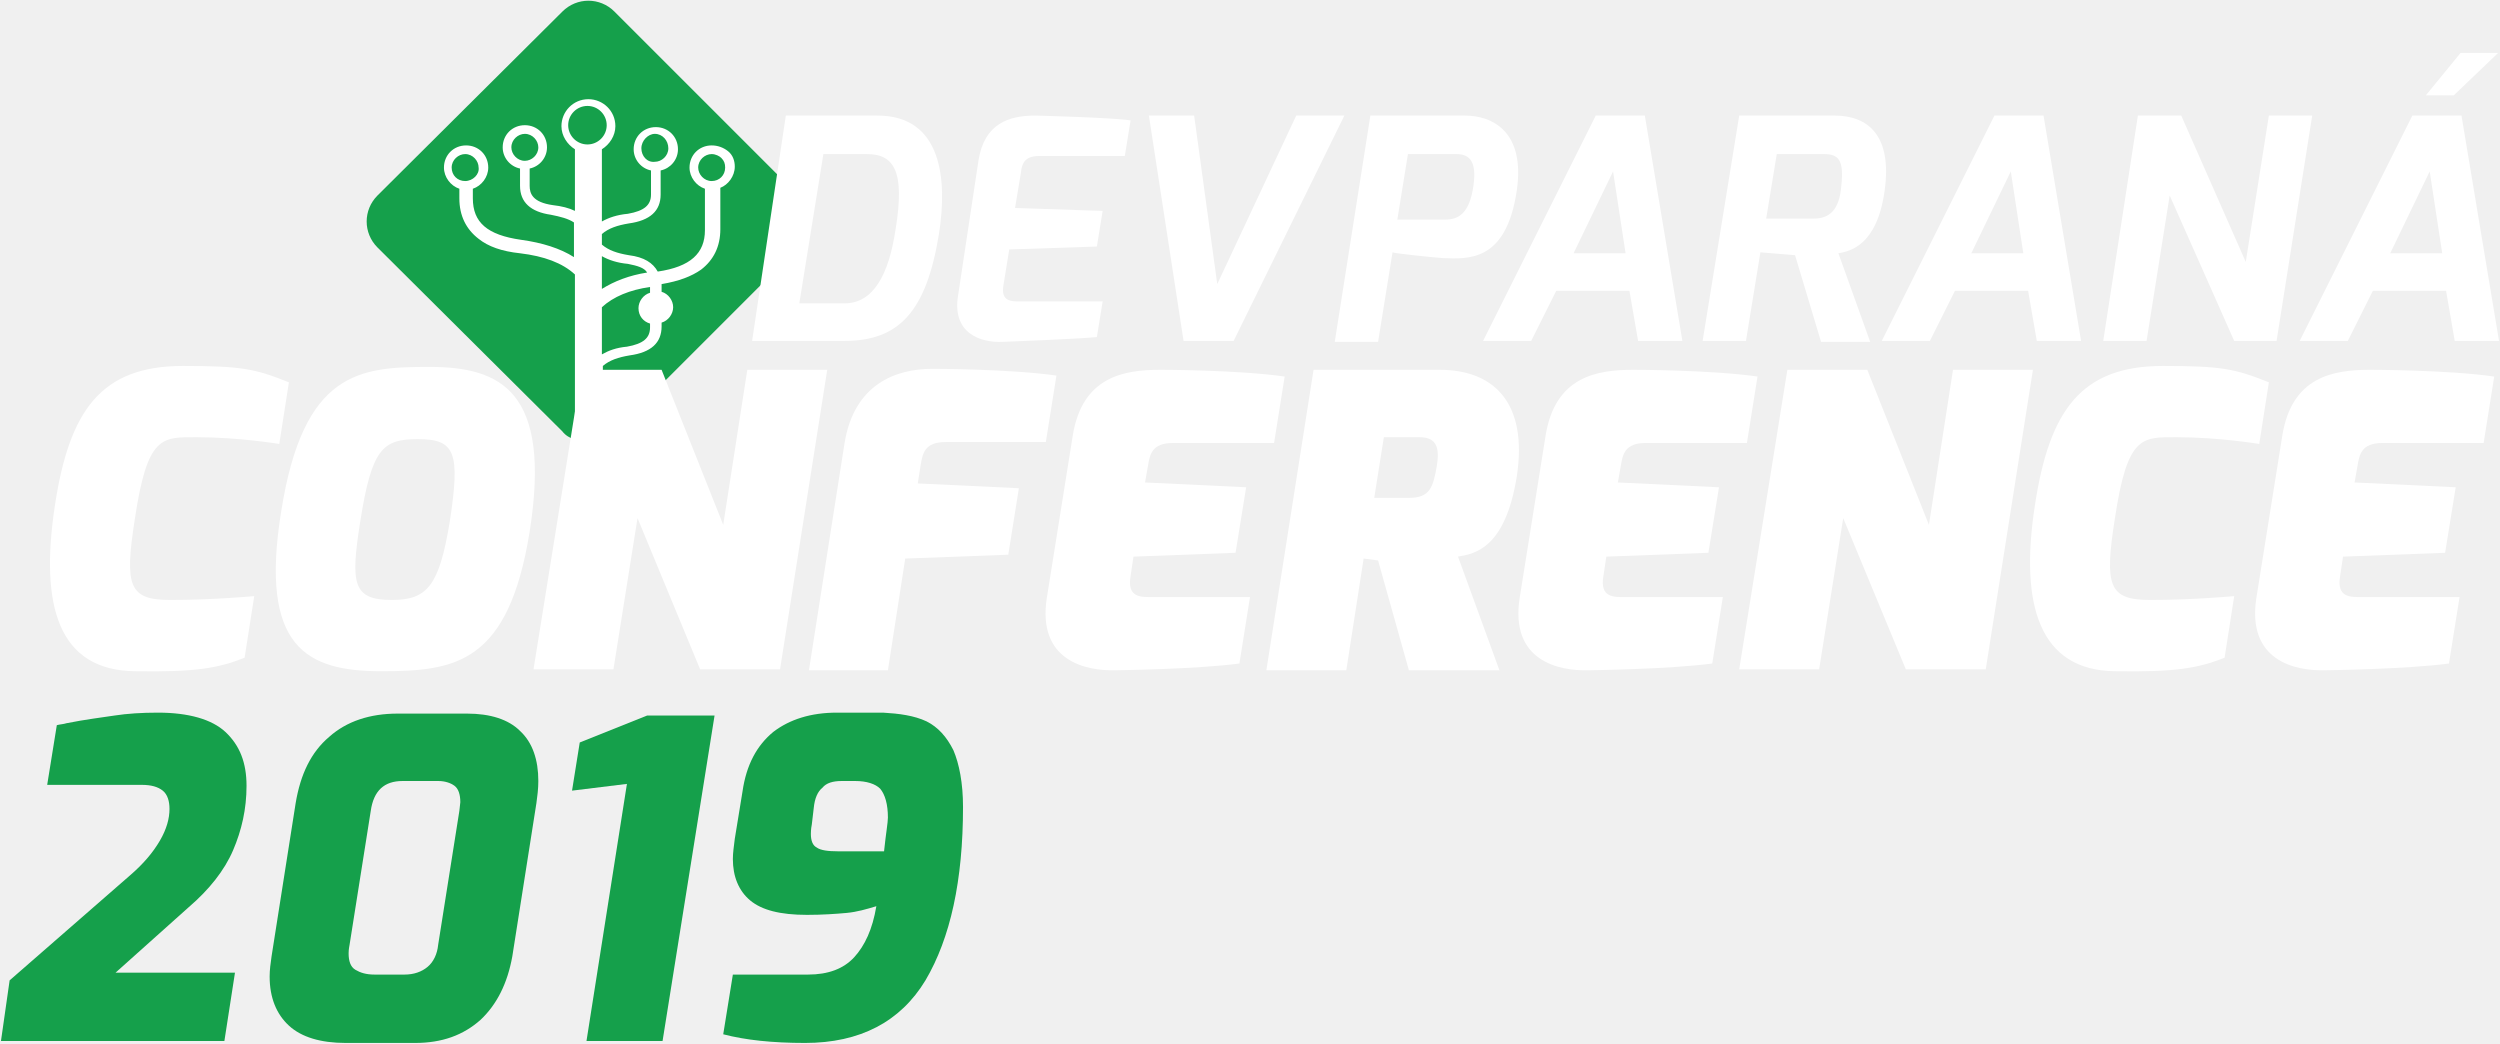
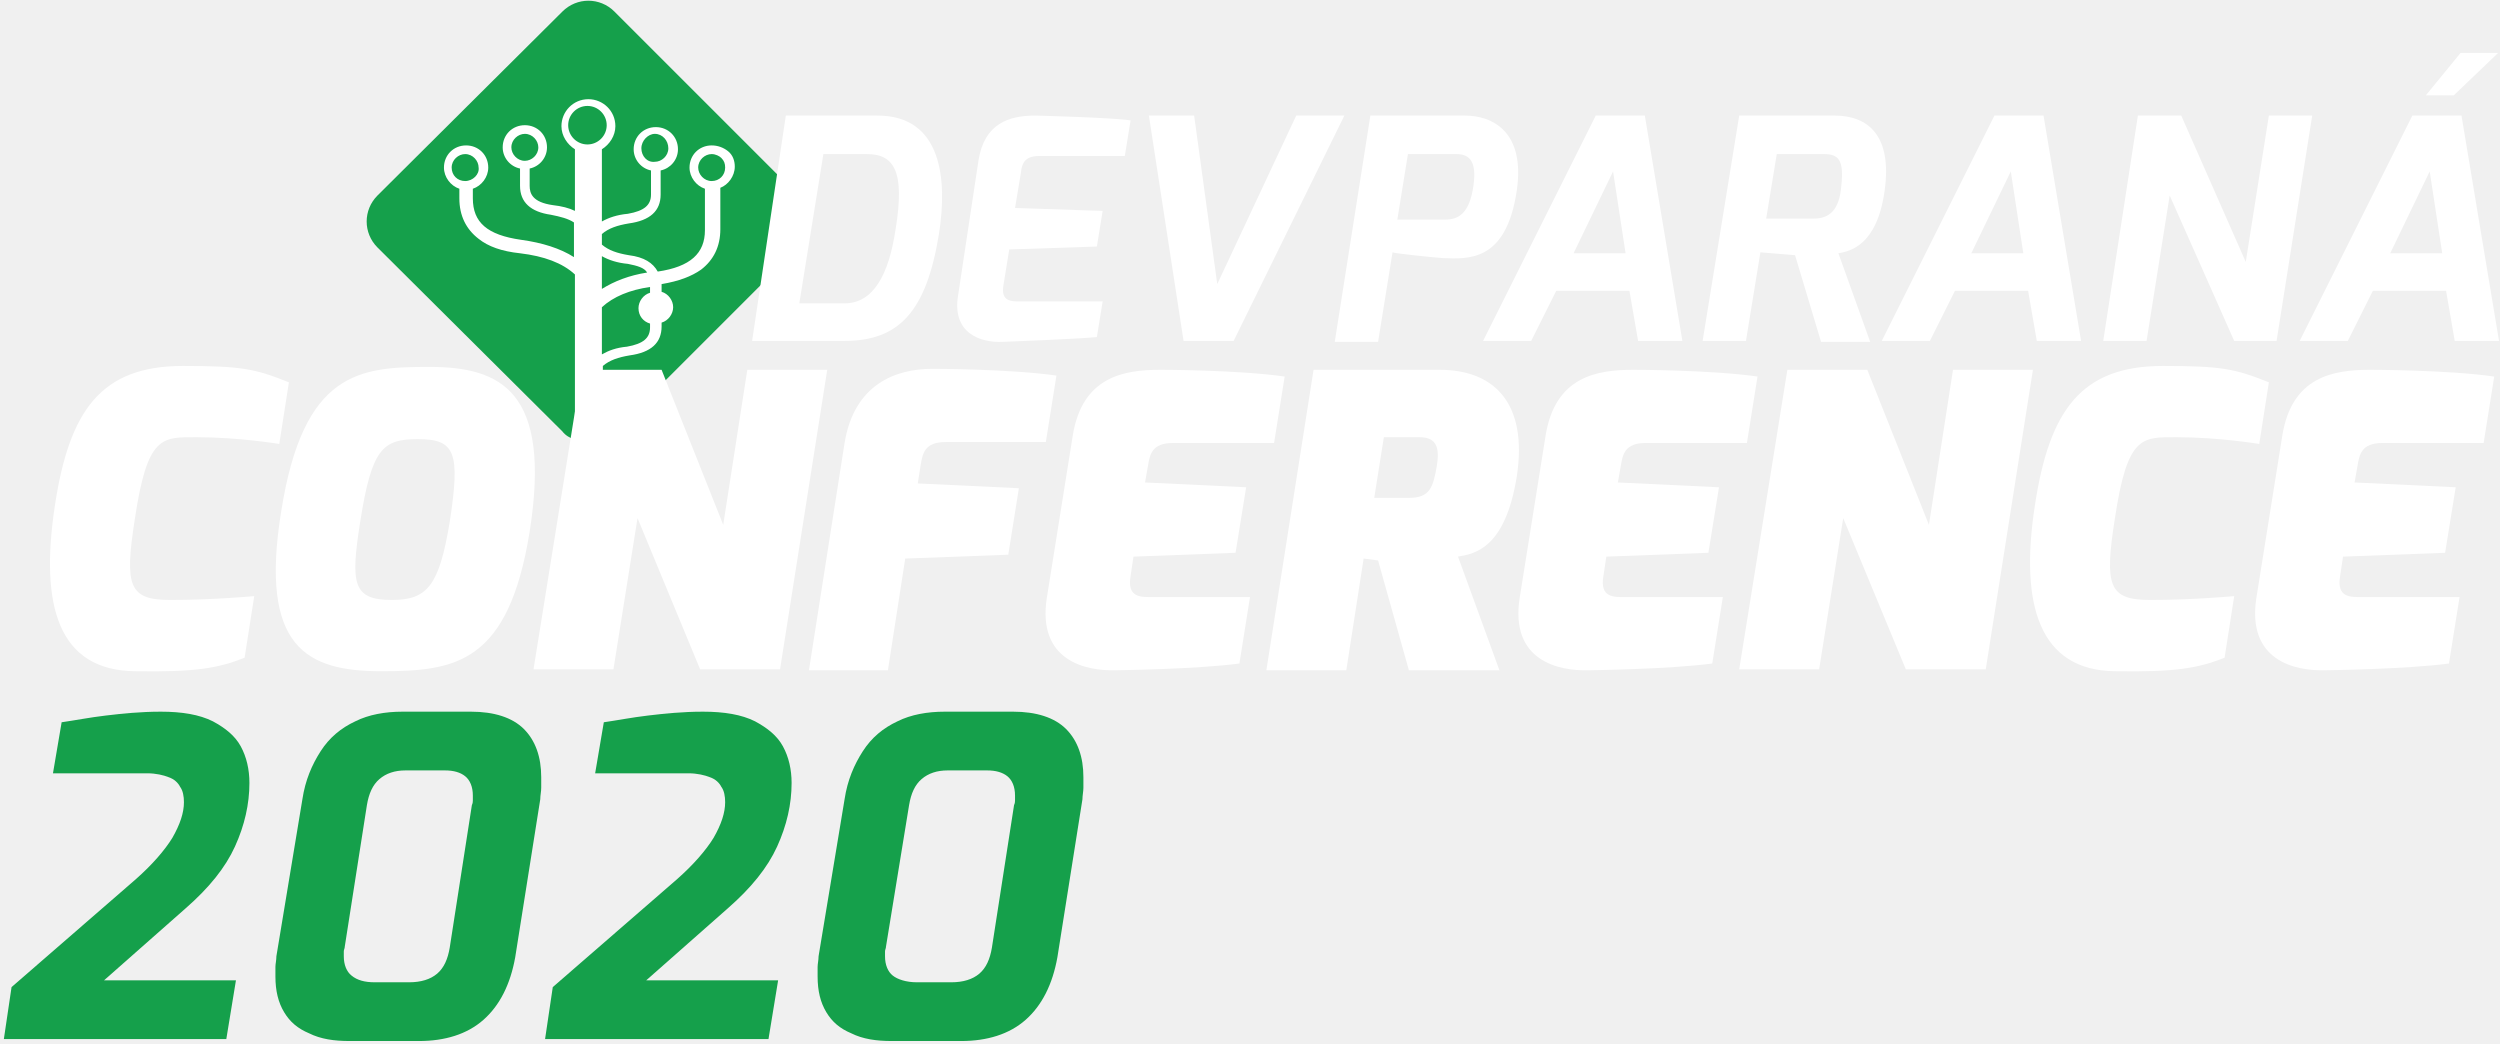
<svg xmlns="http://www.w3.org/2000/svg" version="1.1" id="Camada_1" x="0px" y="0px" viewBox="0 0 259.6 108.4" style="enable-background:new 0 0 259.6 108.4;" xml:space="preserve">
  <style type="text/css">
	.st0{fill:#15A04B;}
	.st1{fill:#FFFFFF;}
</style>
  <g>
    <g>
-       <path id="path_1_" class="st0" d="M58.4,44.8L39.2,25.7c-1.5-1.5-1.5-3.9,0-5.4L58.4,1.2c1.5-1.5,3.9-1.5,5.4,0l19.1,19.1    c1.5,1.5,1.5,3.9,0,5.4L63.8,44.8c-0.4,0.4-0.8,0.7-1.3,0.8c0,0-2.9,0-2.9,0C59.2,45.5,58.7,45.2,58.4,44.8z" />
-       <path id="branch_1_" class="st1" d="M73.9,15.1c-1.3,0-2.3,1-2.3,2.3c0,1,0.7,1.9,1.6,2.2v4.3c0,2.4-1.5,3.8-4.9,4.3    c-0.5-0.9-1.4-1.5-3-1.7h0c-1.2-0.2-2.1-0.5-2.8-1.1v-1.1c0.7-0.6,1.6-0.9,2.8-1.1h0c2.2-0.3,3.3-1.3,3.3-3v-2.5    c1-0.2,1.8-1.1,1.8-2.2c0-1.3-1-2.3-2.3-2.3s-2.3,1-2.3,2.3c0,1.1,0.8,2,1.8,2.2v2.5c0,1.1-0.7,1.7-2.4,2c-1.1,0.1-2,0.4-2.7,0.8    v-7.5c0.8-0.5,1.4-1.4,1.4-2.4c0-1.6-1.3-2.8-2.8-2.8c-1.6,0-2.8,1.3-2.8,2.8c0,1,0.6,1.9,1.4,2.4v6.4c-0.6-0.3-1.4-0.5-2.3-0.6    c-2.1-0.3-2.4-1.2-2.4-2v-1.8c1-0.2,1.8-1.1,1.8-2.2c0-1.3-1-2.3-2.3-2.3s-2.3,1-2.3,2.3c0,1.1,0.8,2,1.8,2.2v1.8    c0,1.7,1.1,2.7,3.2,3c1,0.2,1.8,0.4,2.4,0.8v3.6c-1.4-0.9-3.3-1.5-5.5-1.8c-3.5-0.5-5-1.8-5-4.3v-1c0.9-0.3,1.6-1.2,1.6-2.2    c0-1.3-1-2.3-2.3-2.3s-2.3,1-2.3,2.3c0,1,0.7,1.9,1.6,2.2v1c0,1.8,0.7,3.2,2,4.2c1,0.8,2.4,1.3,4.3,1.5h0c2.5,0.3,4.4,1,5.7,2.2    v17.2c0.9,0.4,2,0.3,2.9,0v-7.7c0.7-0.6,1.6-0.9,2.8-1.1h0c2.2-0.3,3.3-1.3,3.3-3v-0.4c0.7-0.2,1.2-0.9,1.2-1.6s-0.5-1.4-1.2-1.6    v-0.8c1.8-0.3,3.1-0.8,4.1-1.5c1.3-1,2-2.4,2-4.2v-4.3c0.8-0.3,1.5-1.2,1.5-2.2c0-0.6-0.2-1.2-0.7-1.6    C75.1,15.3,74.5,15.1,73.9,15.1z M66.6,15.4c0-0.8,0.7-1.5,1.4-1.5c0.8,0,1.4,0.7,1.4,1.5s-0.7,1.4-1.4,1.4    C67.2,16.9,66.6,16.2,66.6,15.4z M54.5,16.7c-0.8,0-1.4-0.7-1.4-1.4c0-0.8,0.7-1.4,1.4-1.4c0.8,0,1.4,0.7,1.4,1.4    C55.9,16.1,55.2,16.7,54.5,16.7z M48.3,18.8c-0.8,0-1.4-0.6-1.4-1.4c0-0.8,0.7-1.4,1.4-1.4c0.8,0,1.4,0.7,1.4,1.4    C49.8,18.1,49.1,18.8,48.3,18.8z M61,15c-1.1,0-2-0.9-2-2c0-1.1,0.9-2,2-2c1.1,0,2,0.9,2,2S62.1,15,61,15z M62.5,26.6    c0.7,0.4,1.6,0.7,2.7,0.8c1,0.2,1.7,0.4,2,0.9c-1.9,0.3-3.4,0.9-4.7,1.7V26.6z M67.5,30.4c-0.7,0.2-1.2,0.9-1.2,1.6    c0,0.8,0.5,1.4,1.2,1.6v0.4c0,1.1-0.7,1.7-2.4,2c-1.1,0.1-1.9,0.4-2.6,0.8v-4.9c1.2-1.1,2.9-1.8,5-2.1V30.4z M73.9,18.8    c-0.8,0-1.4-0.7-1.4-1.4c0-0.8,0.7-1.4,1.4-1.4c0.4,0,0.8,0.2,1,0.4c0.3,0.3,0.4,0.6,0.4,1C75.3,18.2,74.7,18.8,73.9,18.8z" />
+       <path id="path_1_" class="st0" d="M58.4,44.8L39.2,25.7c-1.5-1.5-1.5-3.9,0-5.4L58.4,1.2c1.5-1.5,3.9-1.5,5.4,0l19.1,19.1    c1.5,1.5,1.5,3.9,0,5.4L63.8,44.8c-0.4,0.4-0.8,0.7-1.3,0.8h-2.9C59.2,45.5,58.7,45.2,58.4,44.8z" />
+       <path id="branch_1_" class="st1" d="M73.9,15.1c-1.3,0-2.3,1-2.3,2.3c0,1,0.7,1.9,1.6,2.2v4.3c0,2.4-1.5,3.8-4.9,4.3    c-0.5-0.9-1.4-1.5-3-1.7l0,0c-1.2-0.2-2.1-0.5-2.8-1.1v-1.1c0.7-0.6,1.6-0.9,2.8-1.1l0,0c2.2-0.3,3.3-1.3,3.3-3v-2.5    c1-0.2,1.8-1.1,1.8-2.2c0-1.3-1-2.3-2.3-2.3s-2.3,1-2.3,2.3c0,1.1,0.8,2,1.8,2.2v2.5c0,1.1-0.7,1.7-2.4,2c-1.1,0.1-2,0.4-2.7,0.8    v-7.5c0.8-0.5,1.4-1.4,1.4-2.4c0-1.6-1.3-2.8-2.8-2.8c-1.6,0-2.8,1.3-2.8,2.8c0,1,0.6,1.9,1.4,2.4v6.4c-0.6-0.3-1.4-0.5-2.3-0.6    c-2.1-0.3-2.4-1.2-2.4-2v-1.8c1-0.2,1.8-1.1,1.8-2.2c0-1.3-1-2.3-2.3-2.3s-2.3,1-2.3,2.3c0,1.1,0.8,2,1.8,2.2v1.8    c0,1.7,1.1,2.7,3.2,3c1,0.2,1.8,0.4,2.4,0.8v3.6c-1.4-0.9-3.3-1.5-5.5-1.8c-3.5-0.5-5-1.8-5-4.3v-1c0.9-0.3,1.6-1.2,1.6-2.2    c0-1.3-1-2.3-2.3-2.3s-2.3,1-2.3,2.3c0,1,0.7,1.9,1.6,2.2v1c0,1.8,0.7,3.2,2,4.2c1,0.8,2.4,1.3,4.3,1.5l0,0c2.5,0.3,4.4,1,5.7,2.2    v17.2c0.9,0.4,2,0.3,2.9,0V38c0.7-0.6,1.6-0.9,2.8-1.1l0,0c2.2-0.3,3.3-1.3,3.3-3v-0.4c0.7-0.2,1.2-0.9,1.2-1.6s-0.5-1.4-1.2-1.6    v-0.8c1.8-0.3,3.1-0.8,4.1-1.5c1.3-1,2-2.4,2-4.2v-4.3c0.8-0.3,1.5-1.2,1.5-2.2c0-0.6-0.2-1.2-0.7-1.6    C75.1,15.3,74.5,15.1,73.9,15.1z M66.6,15.4c0-0.8,0.7-1.5,1.4-1.5c0.8,0,1.4,0.7,1.4,1.5c0,0.8-0.7,1.4-1.4,1.4    C67.2,16.9,66.6,16.2,66.6,15.4z M54.5,16.7c-0.8,0-1.4-0.7-1.4-1.4c0-0.8,0.7-1.4,1.4-1.4c0.8,0,1.4,0.7,1.4,1.4    C55.9,16.1,55.2,16.7,54.5,16.7z M48.3,18.8c-0.8,0-1.4-0.6-1.4-1.4s0.7-1.4,1.4-1.4c0.8,0,1.4,0.7,1.4,1.4    C49.8,18.1,49.1,18.8,48.3,18.8z M61,15c-1.1,0-2-0.9-2-2s0.9-2,2-2s2,0.9,2,2S62.1,15,61,15z M62.5,26.6c0.7,0.4,1.6,0.7,2.7,0.8    c1,0.2,1.7,0.4,2,0.9c-1.9,0.3-3.4,0.9-4.7,1.7C62.5,30,62.5,26.6,62.5,26.6z M67.5,30.4c-0.7,0.2-1.2,0.9-1.2,1.6    c0,0.8,0.5,1.4,1.2,1.6V34c0,1.1-0.7,1.7-2.4,2c-1.1,0.1-1.9,0.4-2.6,0.8v-4.9c1.2-1.1,2.9-1.8,5-2.1V30.4z M73.9,18.8    c-0.8,0-1.4-0.7-1.4-1.4c0-0.8,0.7-1.4,1.4-1.4c0.4,0,0.8,0.2,1,0.4c0.3,0.3,0.4,0.6,0.4,1C75.3,18.2,74.7,18.8,73.9,18.8z" />
    </g>
    <g>
      <path class="st1" d="M19,38c6.1,0,7.5,0.3,11,1.7l-1,6.4c0,0-4.2-0.7-8.6-0.7c-3.6,0-5.1-0.2-6.4,8.5c-1.1,7-0.6,8.4,3.7,8.4    c4.5,0,8.7-0.4,8.7-0.4l-1,6.4c-2.8,1.1-5.1,1.5-11.4,1.4C6.1,69.6,4.1,63,5.7,52.5C7.2,42.6,10.5,38,19,38z" />
      <path class="st1" d="M44.6,38.1c7.4,0,12.7,2.5,10.4,17.1c-2.2,13.7-7.7,14.5-15.4,14.5s-12.7-2.4-10.4-16.6    C31.5,38.5,37.4,38.1,44.6,38.1z M40.7,62.3c3.7,0,4.9-1.5,6-8.1c1.1-7.2,0.6-8.6-3.3-8.6c-3.7,0-4.8,1-6,8.6    C36.4,60.6,36.6,62.3,40.7,62.3z" />
-       <path class="st1" d="M60.4,38.4h8.3l6.4,16.1l2.5-16.1h8.3l-4.9,31.1h-8.3l-6.5-15.7l-2.5,15.7h-8.3L60.4,38.4z" />
-       <path class="st1" d="M87.7,46c1-6.1,5.3-7.7,9.1-7.7c0,0,8,0,12.9,0.7l-1.1,6.9H98.2c-2.2,0-2.4,1.2-2.6,2.4l-0.3,1.9l10.5,0.5    l-1.1,6.9l-10.7,0.4l-1.8,11.6H84L87.7,46z" />
+       <path class="st1" d="M60.4,38.4h8.3l6.4,16.1l2.5-16.1h8.3L81,69.5h-8.3l-6.5-15.7l-2.5,15.7h-8.3L60.4,38.4z" />
+       <path class="st1" d="M87.7,46c1-6.1,5.3-7.7,9.1-7.7c0,0,8,0,12.9,0.7l-1.1,6.9H98.2c-2.2,0-2.4,1.2-2.6,2.4l-0.3,1.9l10.5,0.5    l-1.1,6.9L94,58l-1.8,11.6H84L87.7,46z" />
      <path class="st1" d="M111.4,45.2c1-6.1,5.3-6.8,9.1-6.8c0,0,8,0,12.9,0.7l-1.1,6.9h-10.5c-2.2,0-2.4,1.2-2.6,2.4l-0.3,1.7    l10.5,0.5l-1.1,6.8l-10.6,0.4l-0.3,2c-0.4,2.3,1.1,2.2,2.3,2.2h10.1l-1.1,6.9c-4.5,0.6-12.8,0.7-12.8,0.7c-3.2,0.1-8.2-1-7.2-7.5    L111.4,45.2z" />
      <path class="st1" d="M136.4,38.4h13.1c5.5,0,9.2,3.3,8,11.1c-1.2,7.4-4.3,8-6.1,8.3l4.3,11.8h-9.4l-3.2-11.4l-1.5-0.2l-1.8,11.6    h-8.3L136.4,38.4z M146.3,51.7c2.2,0,2.5-1.1,2.9-3.3c0.3-1.9,0-3-1.8-3h-3.7l-1,6.3H146.3z" />
      <path class="st1" d="M160.5,45.2c1-6.1,5.3-6.8,9.1-6.8c0,0,8,0,12.9,0.7l-1.1,6.9h-10.5c-2.2,0-2.4,1.2-2.6,2.4l-0.3,1.7    l10.5,0.5l-1.1,6.8l-10.6,0.4l-0.3,2c-0.4,2.3,1.1,2.2,2.3,2.2h10.1l-1.1,6.9c-4.5,0.6-12.8,0.7-12.8,0.7c-3.2,0.1-8.2-1-7.2-7.5    L160.5,45.2z" />
      <path class="st1" d="M185.6,38.4h8.3l6.4,16.1l2.5-16.1h8.3l-4.9,31.1h-8.3l-6.5-15.7l-2.5,15.7h-8.3L185.6,38.4z" />
      <path class="st1" d="M224.6,38c6.1,0,7.5,0.3,11,1.7l-1,6.4c0,0-4.2-0.7-8.6-0.7c-3.6,0-5.1-0.2-6.4,8.5c-1.1,7-0.6,8.4,3.7,8.4    c4.5,0,8.7-0.4,8.7-0.4l-1,6.4c-2.8,1.1-5.1,1.5-11.4,1.4c-7.8-0.1-9.9-6.8-8.3-17.2C212.8,42.6,216.1,38,224.6,38z" />
      <path class="st1" d="M237,45.2c1-6.1,5.3-6.8,9.1-6.8c0,0,8,0,12.9,0.7l-1.1,6.9h-10.5c-2.2,0-2.4,1.2-2.6,2.4l-0.3,1.7l10.5,0.5    l-1.1,6.8l-10.6,0.4l-0.3,2c-0.4,2.3,1.1,2.2,2.3,2.2h10.1l-1.1,6.9c-4.5,0.6-12.8,0.7-12.8,0.7c-3.2,0.1-8.2-1-7.2-7.5L237,45.2z    " />
    </g>
    <g>
-       <path class="st1" d="M81.6,12c0,0,8.6,0,9.5,0c6.7,0,7.3,6.6,6.4,12.3c-1.3,8-4.1,11.1-9.8,11.1l-9.6,0L81.6,12z M87.7,31.5    c3,0,4.6-3,5.3-7.7c1-6.1-0.2-7.8-3-7.8h-4.5L83,31.5H87.7z" />
+       <path class="st1" d="M81.6,12c0,0,8.6,0,9.5,0c6.7,0,7.3,6.6,6.4,12.3c-1.3,8-4.1,11.1-9.8,11.1h-9.6L81.6,12z M87.7,31.5    c3,0,4.6-3,5.3-7.7c1-6.1-0.2-7.8-3-7.8h-4.5L83,31.5H87.7z" />
      <path class="st1" d="M101.6,16.7c0.6-3.9,3.2-4.7,5.9-4.7c0,0,7.9,0.2,9.9,0.5l-0.6,3.7h-8.9c-1.6,0-1.8,0.9-1.9,1.8l-0.6,3.6    l9.1,0.3l-0.6,3.7l-9.1,0.3l-0.6,3.7c-0.3,1.7,0.8,1.7,1.7,1.7h8.6l-0.6,3.7c-1.9,0.2-9.8,0.5-9.8,0.5c-2.3,0.1-5.3-0.9-4.6-4.9    L101.6,16.7z" />
      <path class="st1" d="M124,12l2.4,17.5l8.2-17.5h5l-11.5,23.4h-5.2L119.3,12H124z" />
-       <path class="st1" d="M142.3,12h9.8c2.9,0,6.3,1.7,5.4,7.8c-1.1,7.4-5,7.1-7.7,7c-1.3-0.1-5.1-0.5-5.2-0.6l-1.5,9.3h-4.5L142.3,12z     M150.1,22.8c1.4,0,2.5-0.7,2.9-3.5c0.4-2.8-0.6-3.3-1.8-3.3h-5l-1.1,6.8H150.1z" />
+       <path class="st1" d="M142.3,12h9.8c2.9,0,6.3,1.7,5.4,7.8c-1.1,7.4-5,7.1-7.7,7c-1.3-0.1-5.1-0.5-5.2-0.6l-1.5,9.3h-4.5L142.3,12z     M150.1,22.8c1.4,0,2.5-0.7,2.9-3.5s-0.6-3.3-1.8-3.3h-5l-1.1,6.8H150.1z" />
      <path class="st1" d="M165.7,12h5.1l3.9,23.4h-4.6l-0.9-5.2h-7.6l-2.6,5.2h-5L165.7,12z M168.8,26.3l-1.3-8.5l-4.1,8.5H168.8z" />
      <path class="st1" d="M180.6,12h9.9c3.5,0,6,2.1,5.2,7.8c-0.8,5.8-3.7,6.3-4.8,6.5l3.3,9.2h-5.1l-2.7-9l-3.6-0.3l-1.5,9.2h-4.5    L180.6,12z M188.3,22.7c1.7,0,2.7-0.9,2.9-3.4c0.3-2.7-0.3-3.3-1.8-3.3h-4.9l-1.1,6.7H188.3z" />
      <path class="st1" d="M207.1,12h5.1l3.9,23.4h-4.6l-0.9-5.2H203l-2.6,5.2h-5L207.1,12z M210.1,26.3l-1.3-8.5l-4.1,8.5H210.1z" />
-       <path class="st1" d="M222,12h4.5l6.7,15.2l2.4-15.2h4.5l-3.7,23.4h-4.4l-6.7-15.1l-2.4,15.1h-4.5L222,12z" />
+       <path class="st1" d="M222,12h4.5l6.7,15.2l2.4-15.2h4.5l-3.7,23.4H232l-6.7-15.1l-2.4,15.1h-4.5L222,12z" />
      <path class="st1" d="M250.5,12h5.1l3.9,23.4h-4.6l-0.9-5.2h-7.6l-2.6,5.2h-5L250.5,12z M253.6,26.3l-1.3-8.5l-4.1,8.5H253.6z     M255.5,5.5h3.9l-4.6,4.4h-2.9L255.5,5.5z" />
    </g>
    <g>
-       <path class="st0" d="M1,101.8l12.5-10.9c1.4-1.2,2.4-2.4,3.1-3.6c0.7-1.2,1-2.3,1-3.3c0-0.8-0.2-1.5-0.7-1.9    c-0.5-0.4-1.2-0.6-2.2-0.6H4.9l1-6.2c0.4-0.1,0.7-0.1,1-0.2c2-0.4,3.7-0.6,5-0.8c1.3-0.2,2.8-0.3,4.5-0.3c3.2,0,5.6,0.7,7,2    c1.5,1.4,2.2,3.2,2.2,5.6c0,2.4-0.5,4.6-1.4,6.7c-0.9,2.1-2.5,4.1-4.6,5.9L12,101h12.4l-1.1,7.1H0.1L1,101.8z" />
-       <path class="st0" d="M30,106.5c-1.3-1.2-2-2.9-2-5.1c0-0.7,0.1-1.4,0.2-2.1l2.5-15.9c0.5-3,1.6-5.3,3.5-6.9    c1.8-1.6,4.2-2.4,7.1-2.4h7.2c2.4,0,4.3,0.6,5.5,1.8c1.3,1.2,1.9,3,1.9,5.2c0,0.8-0.1,1.6-0.2,2.3l-2.5,15.9    c-0.5,2.8-1.6,5-3.3,6.6c-1.8,1.6-4,2.4-6.8,2.4h-7.2C33.3,108.3,31.3,107.7,30,106.5z M42,101.2c1,0,1.8-0.3,2.4-0.8    c0.6-0.5,1-1.3,1.1-2.3l2.2-13.9l0.1-0.9c0-0.8-0.2-1.4-0.6-1.7c-0.4-0.3-1-0.5-1.7-0.5h-3.7c-1.9,0-3,1-3.3,3.1l-2.2,13.9    c-0.1,0.5-0.1,0.8-0.1,0.9c0,0.8,0.2,1.4,0.7,1.7c0.5,0.3,1.1,0.5,2,0.5H42z" />
-       <path class="st0" d="M65.1,81.4l-5.7,0.7l0.8-5l7-2.8h7l-5.4,33.8h-7.9L65.1,81.4z" />
-       <path class="st0" d="M96.2,74.9c1.2,0.6,2.1,1.6,2.8,3c0.6,1.4,1,3.4,1,5.9c0,7.6-1.3,13.6-3.9,18c-2.6,4.3-6.8,6.5-12.5,6.5    c-3.4,0-6.2-0.3-8.5-0.9l1-6.2h7.8c2.1,0,3.7-0.6,4.8-1.8c1.1-1.2,1.9-2.9,2.3-5.3c-1,0.3-2,0.6-3.1,0.7c-1.1,0.1-2.5,0.2-4.1,0.2    c-2.8,0-4.7-0.5-5.9-1.5c-1.2-1-1.8-2.5-1.8-4.3c0-0.6,0.1-1.3,0.2-2.1l0.8-4.9c0.4-2.8,1.5-4.8,3.2-6.2c1.7-1.3,3.9-2,6.6-2h4.8    C93.4,74.1,94.9,74.3,96.2,74.9z M87.4,81.1c-0.9,0-1.6,0.2-2,0.7c-0.5,0.4-0.8,1.1-0.9,2.1l-0.2,1.7c-0.1,0.5-0.1,0.9-0.1,1    c0,0.7,0.2,1.2,0.6,1.4c0.4,0.3,1.2,0.4,2.2,0.4h4.8c0.2-1.9,0.4-3,0.4-3.5c0-1.4-0.3-2.4-0.8-3c-0.5-0.5-1.4-0.8-2.6-0.8H87.4z" />
+       <path class="st0" d="M0.4,107.9l0.8-5.4l12.9-11.2c1.7-1.5,3-3,3.8-4.3c0.8-1.4,1.2-2.6,1.2-3.7c0-0.6-0.1-1.2-0.4-1.6    c-0.2-0.4-0.6-0.8-1.2-1c-0.5-0.2-1.3-0.4-2.2-0.4H5.5L6.4,75c1.4-0.2,2.9-0.5,4.6-0.7c1.7-0.2,3.6-0.4,5.7-0.4c2.2,0,4,0.3,5.4,1    c1.3,0.7,2.3,1.5,2.9,2.6c0.6,1.1,0.9,2.4,0.9,3.8c0,2.2-0.5,4.4-1.5,6.6c-1,2.2-2.7,4.3-5.1,6.4l-8.5,7.5h13.7l-1,6.1H0.4z" />
+       <path class="st0" d="M36.3,108.1c-1.6,0-3-0.2-4.2-0.8c-1.2-0.5-2-1.2-2.6-2.2c-0.6-1-0.9-2.2-0.9-3.7c0-0.3,0-0.6,0-1    c0-0.3,0.1-0.7,0.1-1.1L31.4,83c0.3-2,1-3.6,1.9-5c0.9-1.4,2.1-2.4,3.6-3.1c1.4-0.7,3.1-1,4.9-1h7.1c2.4,0,4.3,0.6,5.5,1.8    c1.2,1.2,1.8,2.9,1.8,5c0,0.3,0,0.7,0,1.1c0,0.4-0.1,0.8-0.1,1.2l-2.6,16.4c-0.5,2.8-1.6,5-3.3,6.5c-1.7,1.5-4,2.2-6.7,2.2H36.3z     M38.9,102h3.6c1.2,0,2.2-0.3,2.9-0.9s1.1-1.5,1.3-2.7l2.3-14.8c0.1-0.2,0.1-0.4,0.1-0.5c0-0.2,0-0.3,0-0.5c0-0.9-0.3-1.6-0.8-2    c-0.5-0.4-1.2-0.6-2.1-0.6h-4.1c-1.1,0-2,0.3-2.7,0.9c-0.7,0.6-1.1,1.5-1.3,2.7l-2.3,14.7c0,0.2-0.1,0.3-0.1,0.5    c0,0.2,0,0.3,0,0.5c0,0.9,0.3,1.6,0.8,2C37.1,101.8,37.9,102,38.9,102z" />
+       <path class="st0" d="M56.6,107.9l0.8-5.4l12.9-11.2c1.7-1.5,3-3,3.8-4.3c0.8-1.4,1.2-2.6,1.2-3.7c0-0.6-0.1-1.2-0.4-1.6    c-0.2-0.4-0.6-0.8-1.2-1c-0.5-0.2-1.3-0.4-2.2-0.4h-9.7l0.9-5.3c1.4-0.2,2.9-0.5,4.6-0.7c1.7-0.2,3.6-0.4,5.7-0.4    c2.2,0,4,0.3,5.4,1c1.3,0.7,2.3,1.5,2.9,2.6c0.6,1.1,0.9,2.4,0.9,3.8c0,2.2-0.5,4.4-1.5,6.6c-1,2.2-2.7,4.3-5.1,6.4l-8.5,7.5h13.7    l-1,6.1H56.6z" />
+       <path class="st0" d="M92.6,108.1c-1.6,0-3-0.2-4.2-0.8c-1.2-0.5-2-1.2-2.6-2.2c-0.6-1-0.9-2.2-0.9-3.7c0-0.3,0-0.6,0-1    c0-0.3,0.1-0.7,0.1-1.1L87.7,83c0.3-2,1-3.6,1.9-5c0.9-1.4,2.1-2.4,3.6-3.1c1.4-0.7,3.1-1,4.9-1h7.1c2.4,0,4.3,0.6,5.5,1.8    c1.2,1.2,1.8,2.9,1.8,5c0,0.3,0,0.7,0,1.1c0,0.4-0.1,0.8-0.1,1.2l-2.6,16.4c-0.5,2.8-1.6,5-3.3,6.5c-1.7,1.5-4,2.2-6.7,2.2H92.6z     M95.2,102h3.6c1.2,0,2.2-0.3,2.9-0.9c0.7-0.6,1.1-1.5,1.3-2.7l2.3-14.8c0.1-0.2,0.1-0.4,0.1-0.5c0-0.2,0-0.3,0-0.5    c0-0.9-0.3-1.6-0.8-2c-0.5-0.4-1.2-0.6-2.1-0.6h-4.1c-1.1,0-2,0.3-2.7,0.9c-0.7,0.6-1.1,1.5-1.3,2.7L92,98.3    c0,0.2-0.1,0.3-0.1,0.5c0,0.2,0,0.3,0,0.5c0,0.9,0.3,1.6,0.8,2S94.1,102,95.2,102z" />
    </g>
  </g>
</svg>
